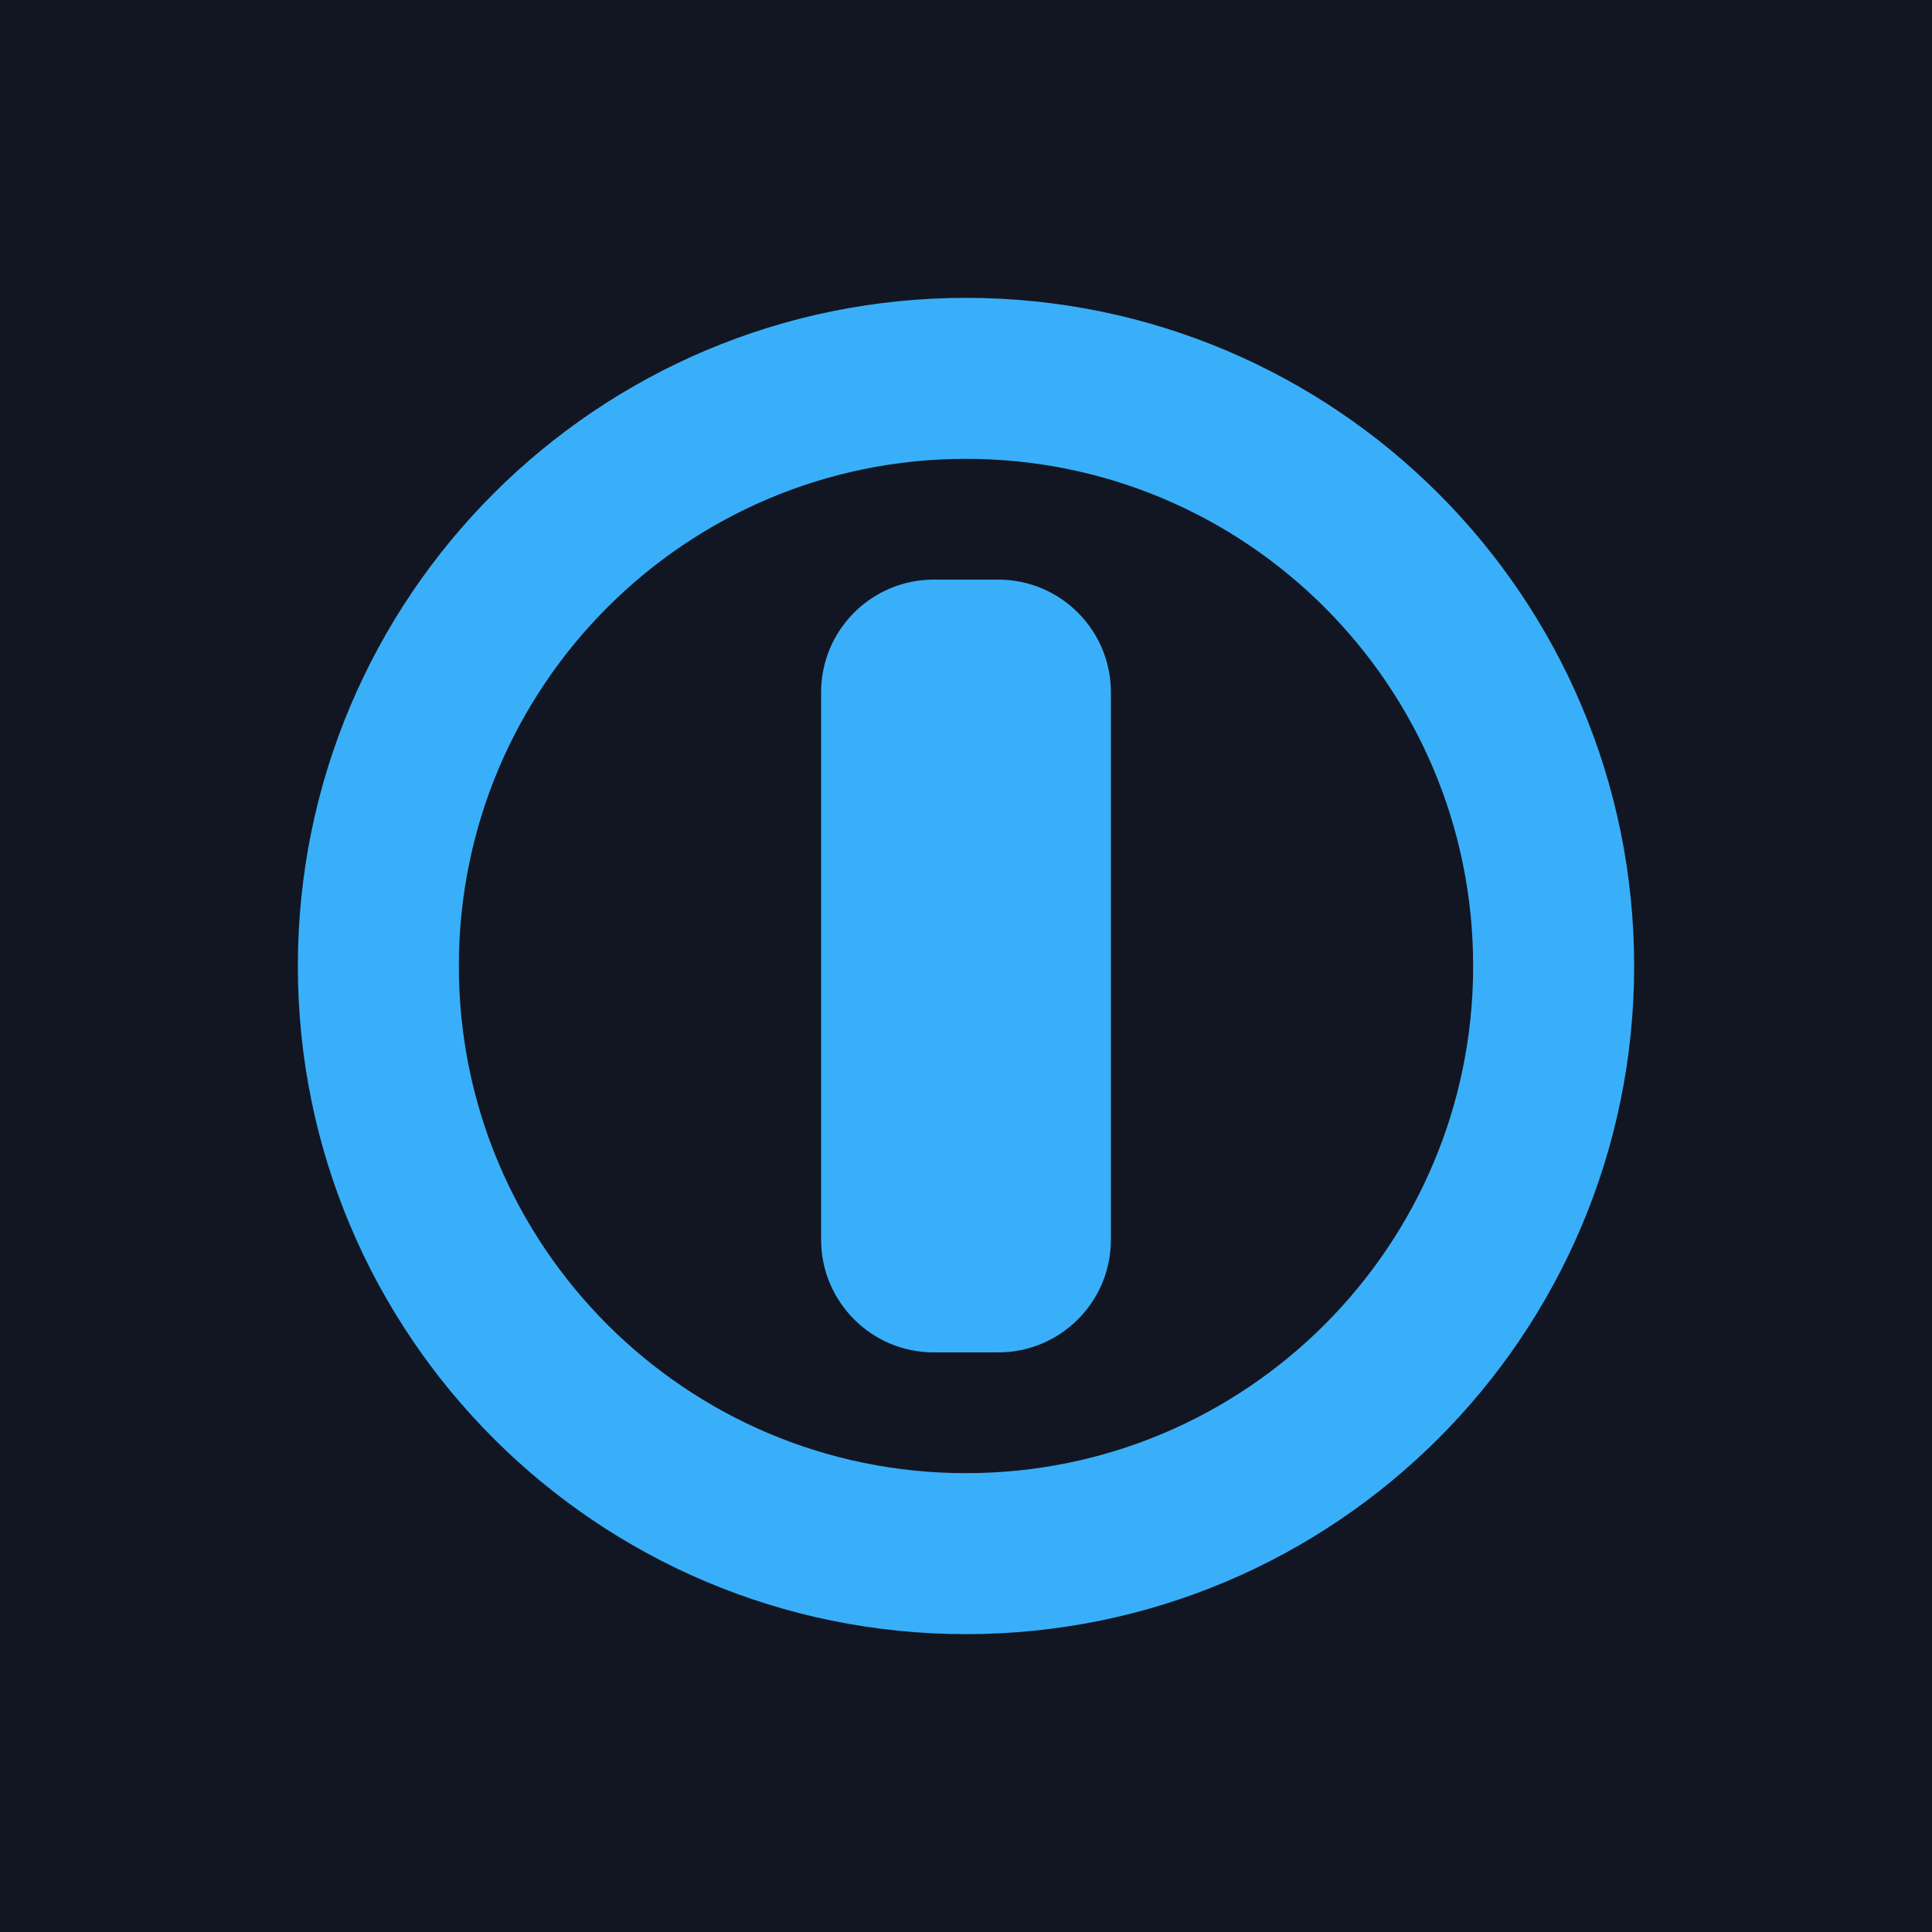
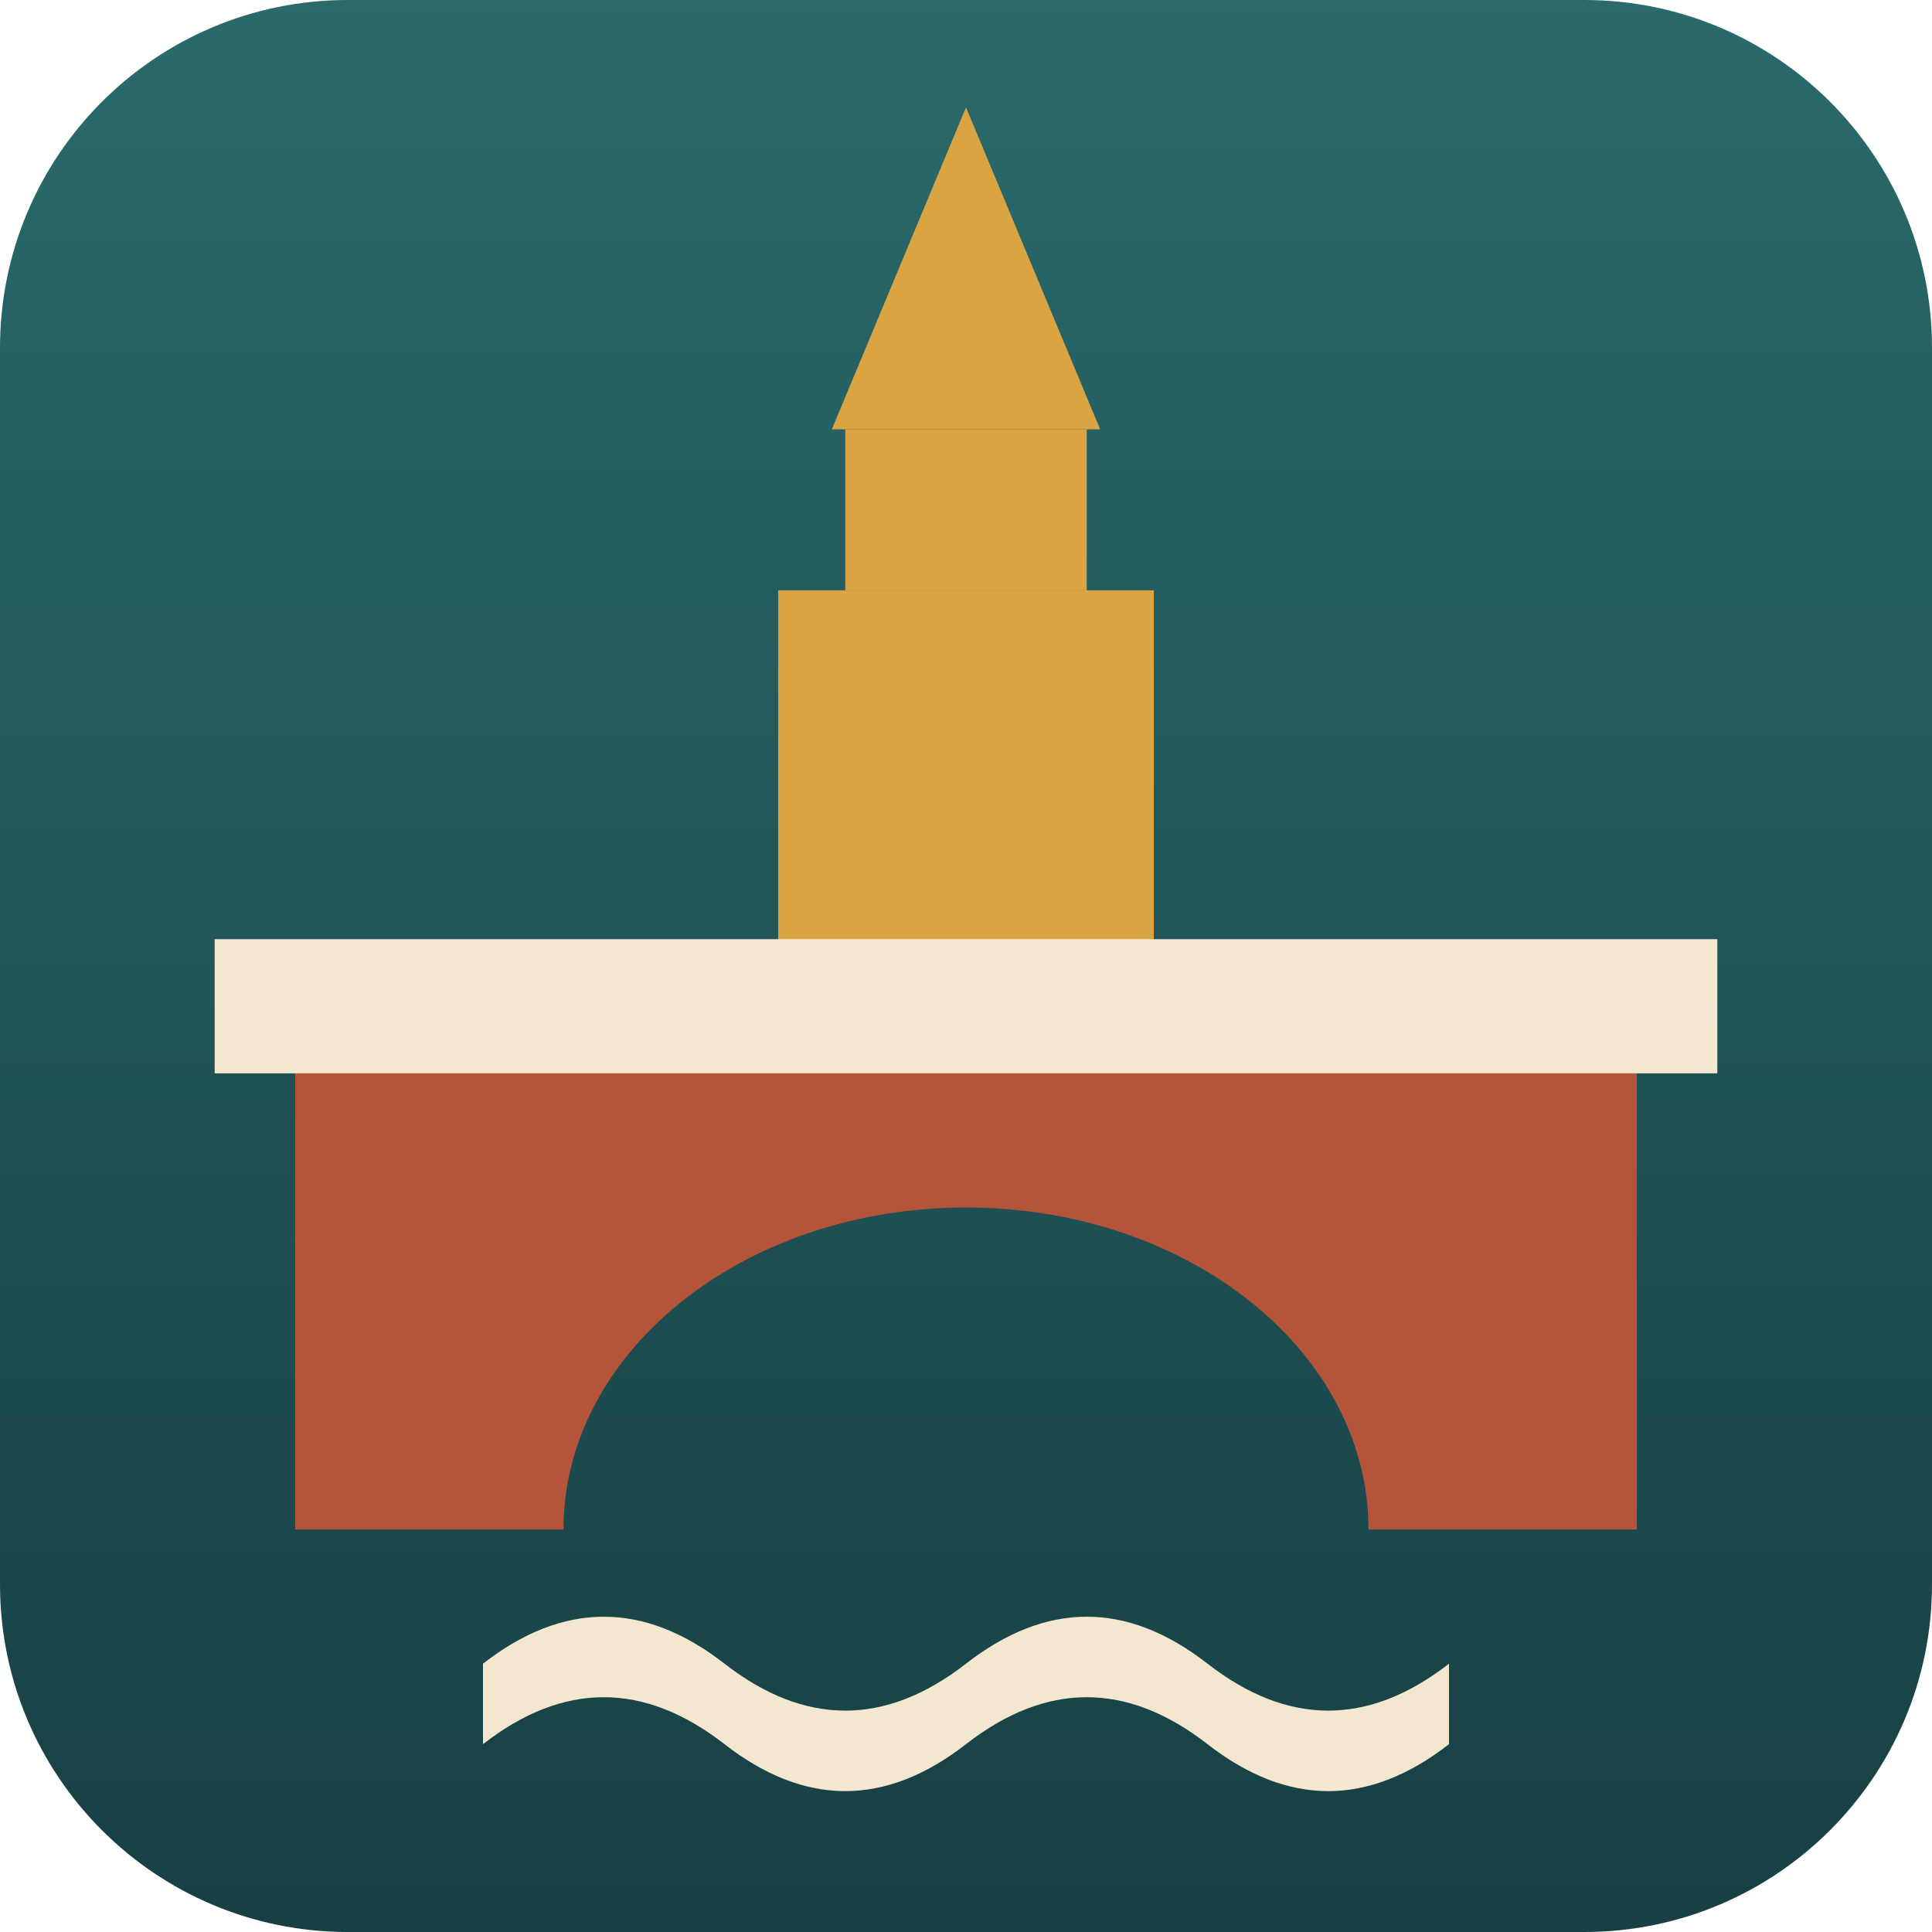
- <svg xmlns="http://www.w3.org/2000/svg" viewBox="0 0 120 120" role="img" aria-label="Bolotnaya Online">
-   <rect width="120" height="120" fill="#121622" />
-   <circle cx="60" cy="60" r="36.5" fill="none" stroke="#39AFF9" stroke-width="10" />
-   <rect x="51" y="36" width="18" height="48" rx="7" fill="#39AFF9" />
+ <svg xmlns="http://www.w3.org/2000/svg" viewBox="18 18 72 72">
+   <defs>
+     <linearGradient id="g" x1="0" y1="0" x2="0" y2="1">
+       <stop offset="0" stop-color="#2A6A6B" />
+       <stop offset="1" stop-color="#173F44" />
+     </linearGradient>
+   </defs>
+   <rect x="18" y="18" width="72" height="72" rx="12.96" fill="url(#g)" />
+   <path d="M54,22 L59,34 L49,34 Z" fill="#D9A441" />
+   <path d="M49.5,34 H58.5 V40 H49.5 Z" fill="#D9A441" />
+   <path d="M47,40 H61 V56 H47 Z" fill="#D9A441" />
+   <path d="M29,57 H79 V75 H69 A15,12 0 0 0 39,75 H29 Z" fill="#B4553A" />
+   <path d="M26,53 H82 V58 H26 Z" fill="#F3E7CF" />
+   <path d="M36,80 q4.5,-3.5 9,0 t9,0 t9,0 t9,0 v3 q-4.5,3.5 -9,0 t-9,0 t-9,0 t-9,0 Z" fill="#F3E7CF" />
</svg>
